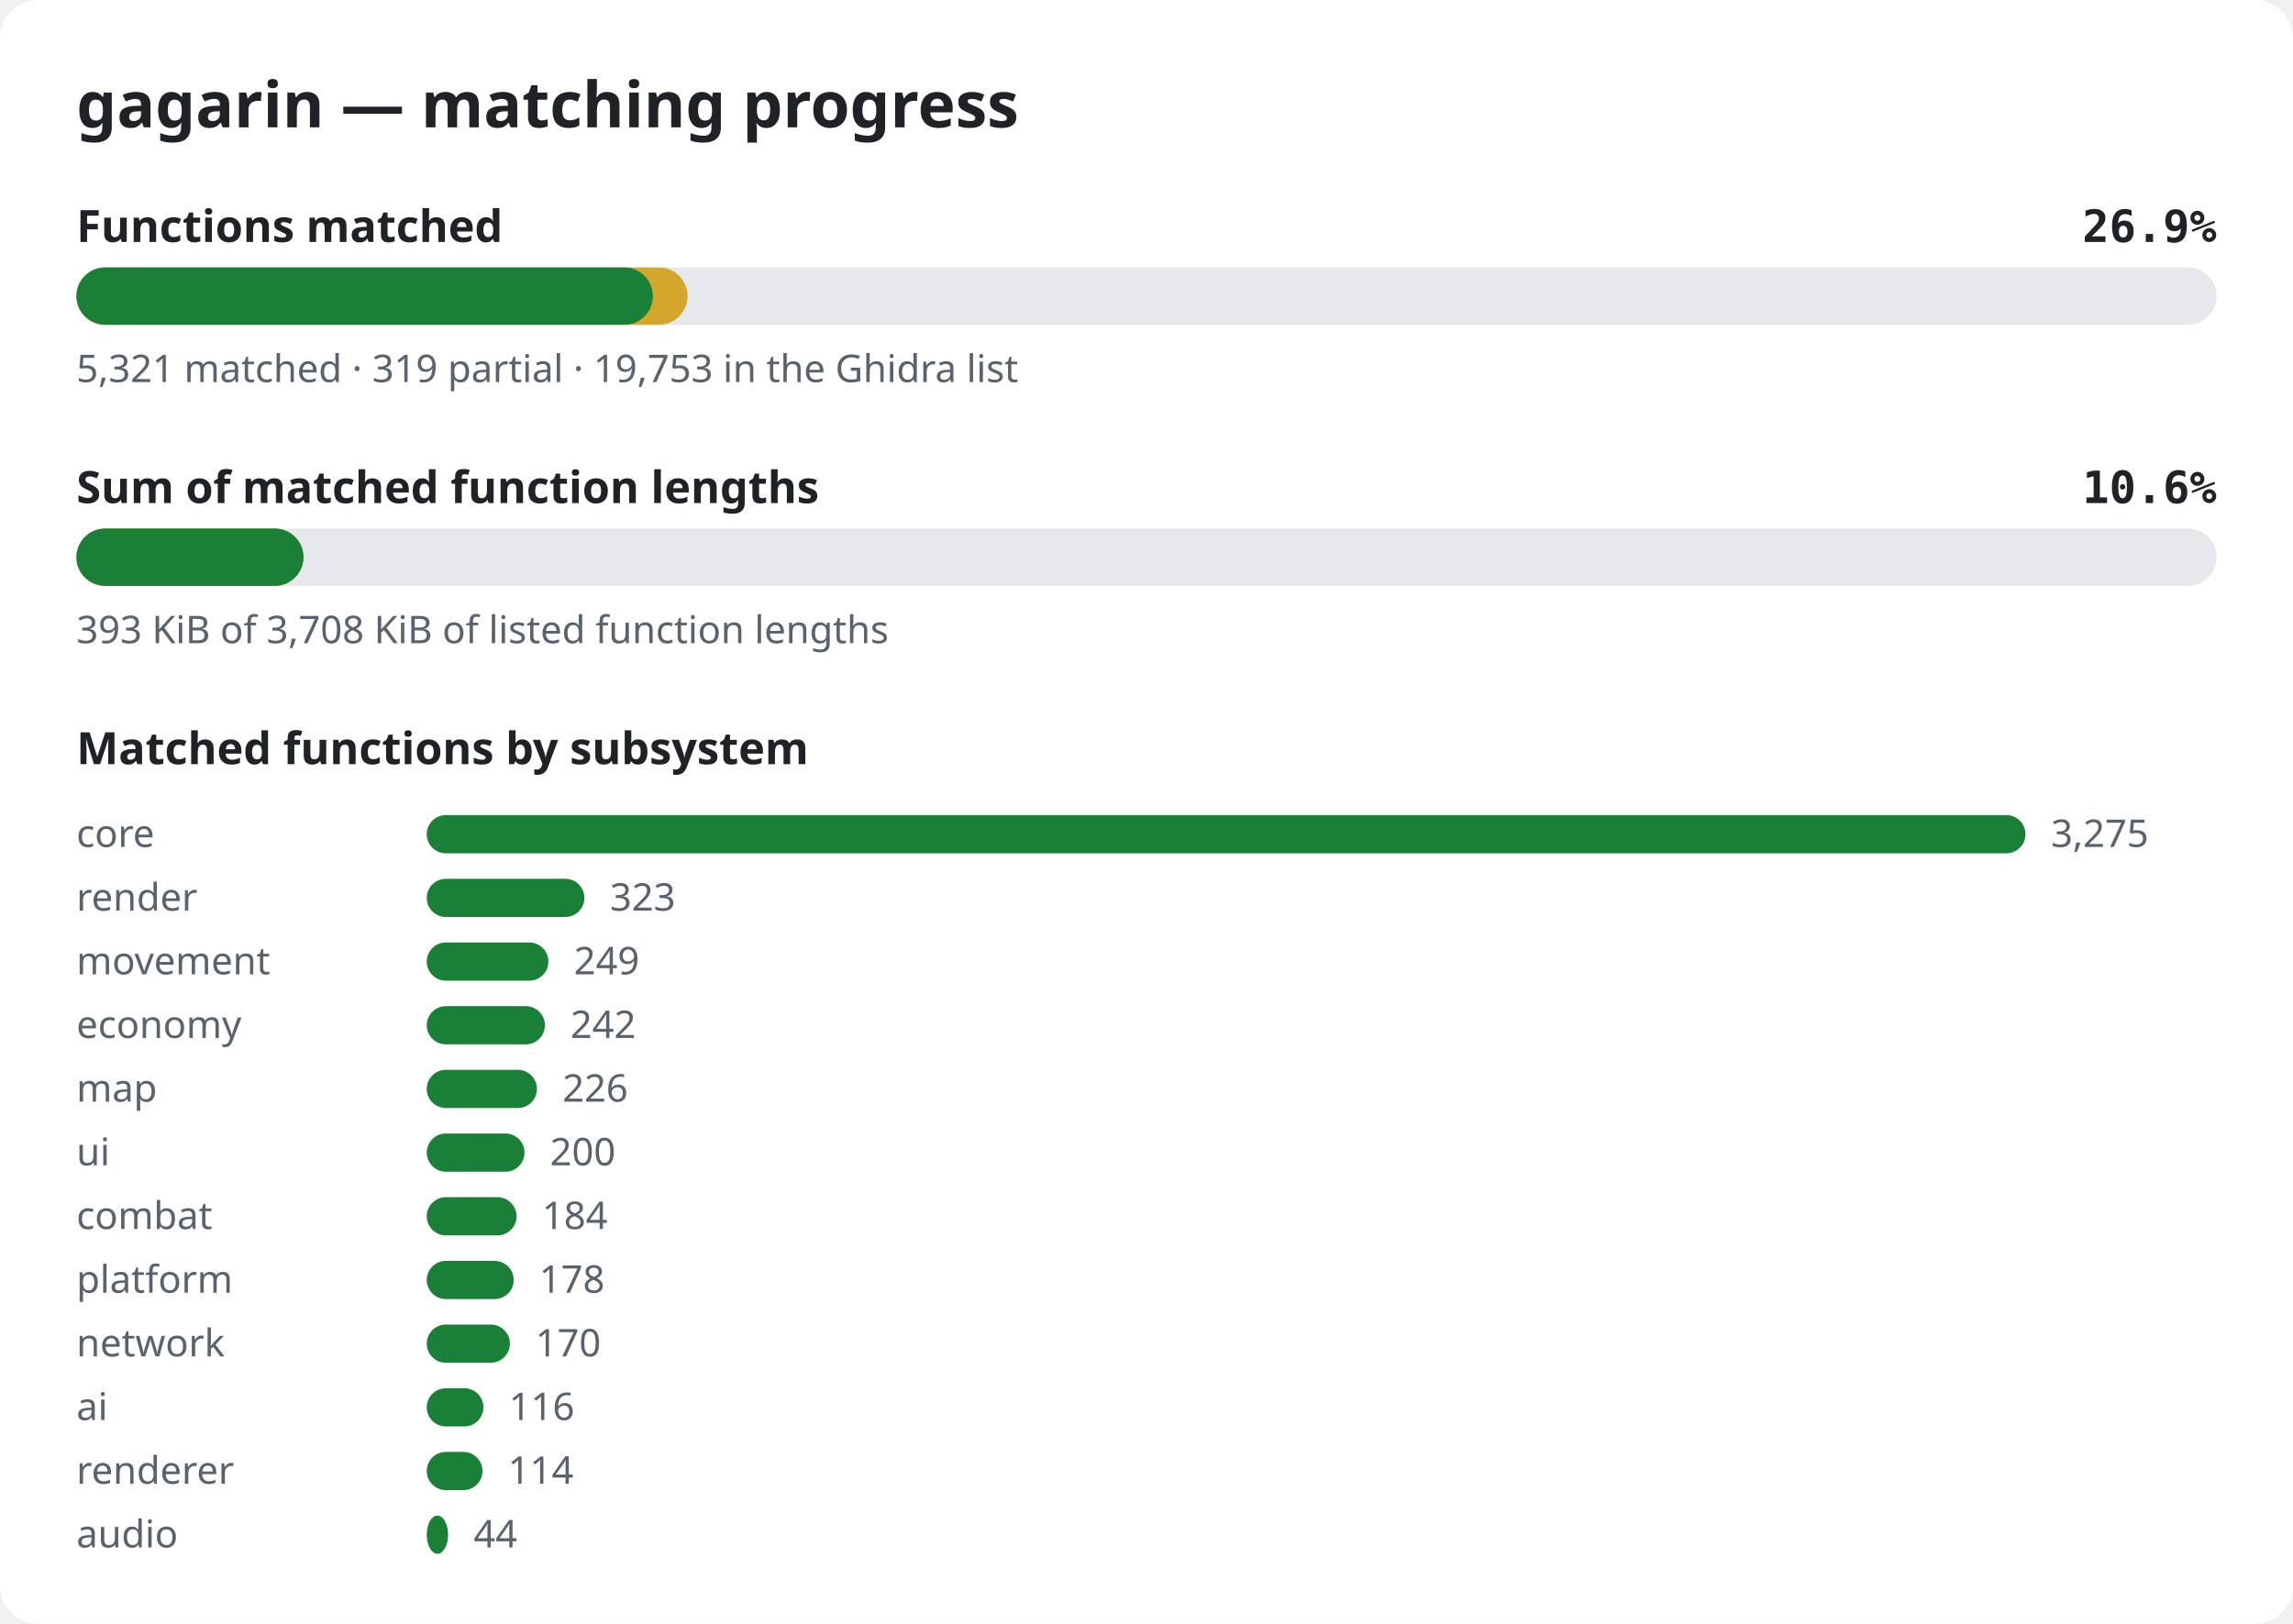
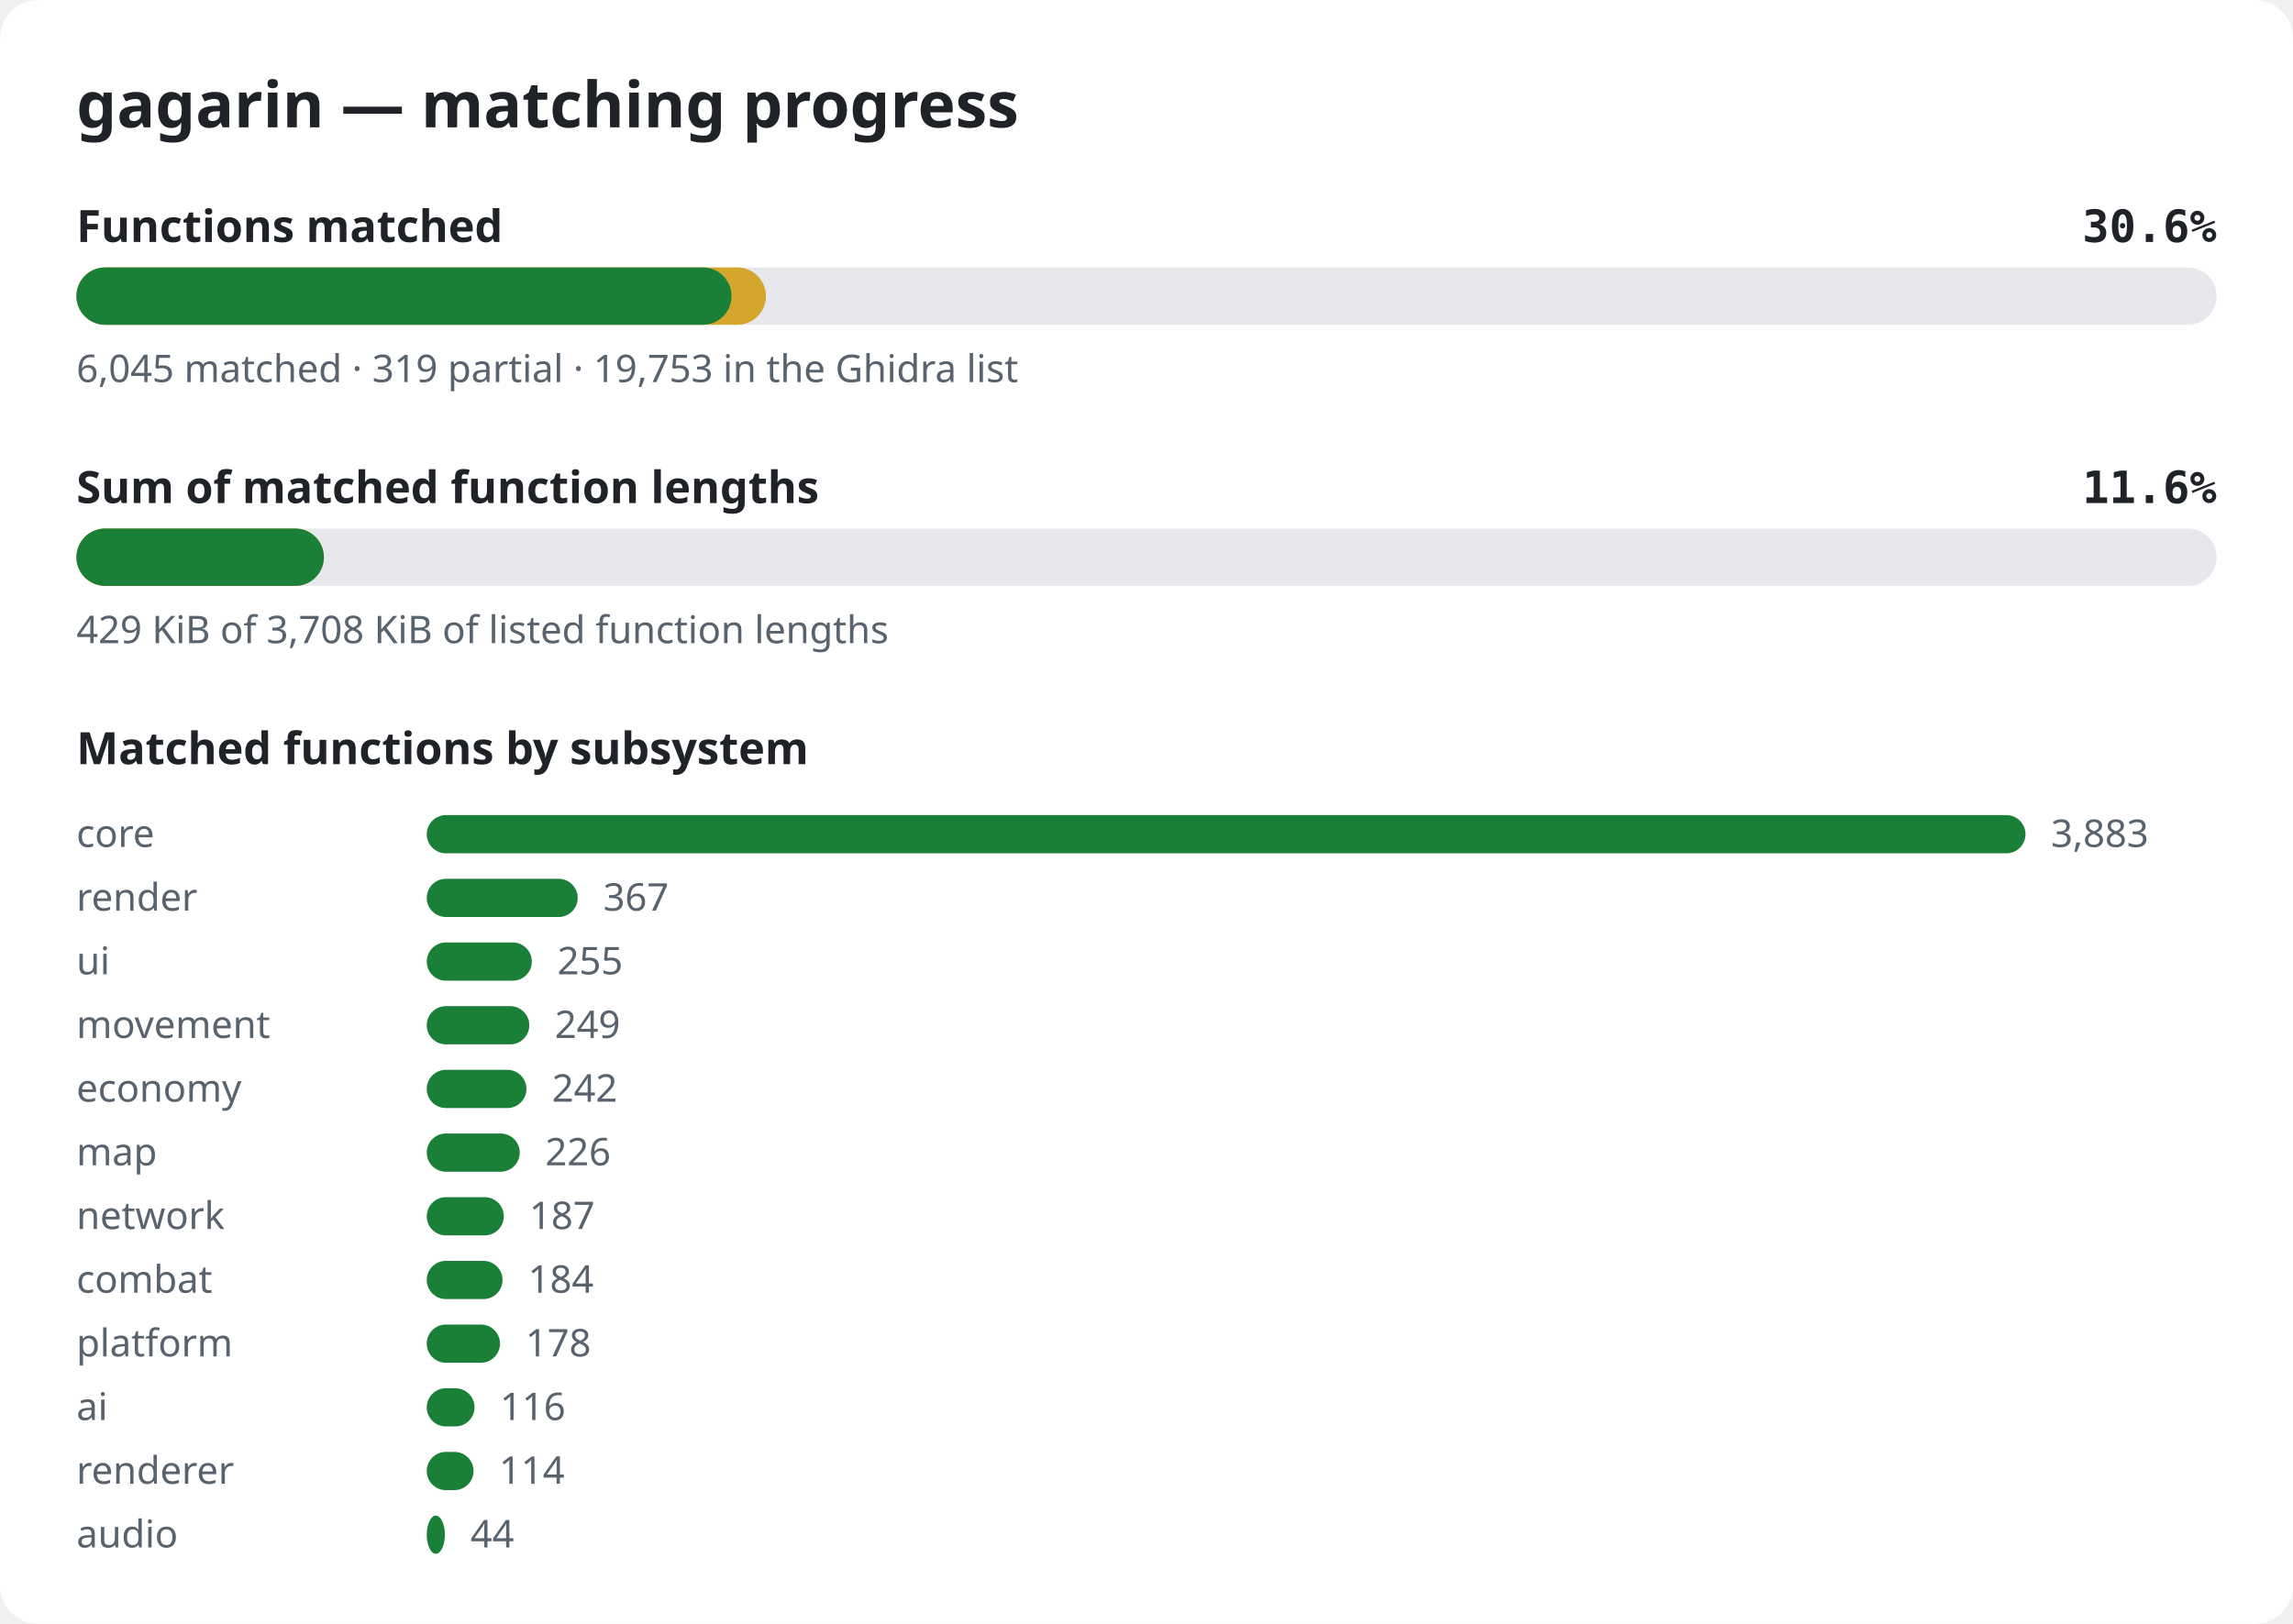
<svg xmlns="http://www.w3.org/2000/svg" width="720" height="510" viewBox="0 0 720 510" role="img" aria-label="gagarin matching progress">
  <style>.bg{fill:#ffffff}.title{font:600 20px sans-serif;fill:#1f2328}.label{font:600 14px sans-serif;fill:#1f2328}.pct{font:600 14px monospace;fill:#1f2328}.note{font:12px sans-serif;fill:#59636e}.track{fill:#e6e8eb}.done{fill:#1a7f37}.partial{fill:#d4a72c}@media (prefers-color-scheme: dark){.bg{fill:#0d1117}.title,.label,.pct{fill:#e6edf3}.note{fill:#9198a1}.track{fill:#262c36}.done{fill:#3fb950}.partial{fill:#d29922}}</style>
  <rect width="720" height="510" rx="12" class="bg" />
  <text x="24" y="40" class="title">gagarin — matching progress</text>
  <text x="24" y="76" class="label">Functions matched</text>
-   <text x="696" y="76" class="pct" text-anchor="end">26.9%</text>
+   <text x="696" y="76" class="pct" text-anchor="end">30.6%</text>
  <rect x="24" y="84" width="672" height="18" rx="9" class="track" />
-   <rect x="24" y="84" width="191.9" height="18" rx="9" class="partial" />
-   <rect x="24" y="84" width="181.0" height="18" rx="9" class="done" />
-   <text x="24" y="120" class="note">5,321 matched · 319 partial · 19,753 in the Ghidra list</text>
+   <rect x="24" y="84" width="216.5" height="18" rx="9" class="partial" />
+   <rect x="24" y="84" width="205.7" height="18" rx="9" class="done" />
+   <text x="24" y="120" class="note">6,045 matched · 319 partial · 19,753 in the Ghidra list</text>
  <text x="24" y="158" class="label">Sum of matched function lengths</text>
-   <text x="696" y="158" class="pct" text-anchor="end">10.6%</text>
+   <text x="696" y="158" class="pct" text-anchor="end">11.6%</text>
  <rect x="24" y="166" width="672" height="18" rx="9" class="track" />
-   <rect x="24" y="166" width="71.3" height="18" rx="9" class="partial" />
-   <rect x="24" y="166" width="71.3" height="18" rx="9" class="done" />
-   <text x="24" y="202" class="note">393 KiB of 3,708 KiB of listed function lengths</text>
+   <rect x="24" y="166" width="77.7" height="18" rx="9" class="partial" />
+   <rect x="24" y="166" width="77.7" height="18" rx="9" class="done" />
+   <text x="24" y="202" class="note">429 KiB of 3,708 KiB of listed function lengths</text>
  <text x="24" y="240" class="label">Matched functions by subsystem</text>
  <text x="24" y="266" class="note">core</text>
  <rect x="134" y="256" width="502.0" height="12" rx="6" class="done" />
-   <text x="644.0" y="266" class="note">3,275</text>
+   <text x="644.0" y="266" class="note">3,883</text>
  <text x="24" y="286" class="note">render</text>
-   <rect x="134" y="276" width="49.5" height="12" rx="6" class="done" />
-   <text x="191.5" y="286" class="note">323</text>
-   <text x="24" y="306" class="note">movement</text>
-   <rect x="134" y="296" width="38.2" height="12" rx="6" class="done" />
-   <text x="180.2" y="306" class="note">249</text>
-   <text x="24" y="326" class="note">economy</text>
-   <rect x="134" y="316" width="37.1" height="12" rx="6" class="done" />
-   <text x="179.1" y="326" class="note">242</text>
-   <text x="24" y="346" class="note">map</text>
-   <rect x="134" y="336" width="34.6" height="12" rx="6" class="done" />
-   <text x="176.6" y="346" class="note">226</text>
-   <text x="24" y="366" class="note">ui</text>
-   <rect x="134" y="356" width="30.7" height="12" rx="6" class="done" />
-   <text x="172.7" y="366" class="note">200</text>
-   <text x="24" y="386" class="note">combat</text>
-   <rect x="134" y="376" width="28.2" height="12" rx="6" class="done" />
-   <text x="170.2" y="386" class="note">184</text>
-   <text x="24" y="406" class="note">platform</text>
-   <rect x="134" y="396" width="27.3" height="12" rx="6" class="done" />
-   <text x="169.3" y="406" class="note">178</text>
-   <text x="24" y="426" class="note">network</text>
-   <rect x="134" y="416" width="26.1" height="12" rx="6" class="done" />
-   <text x="168.1" y="426" class="note">170</text>
+   <rect x="134" y="276" width="47.4" height="12" rx="6" class="done" />
+   <text x="189.4" y="286" class="note">367</text>
+   <text x="24" y="306" class="note">ui</text>
+   <rect x="134" y="296" width="33.0" height="12" rx="6" class="done" />
+   <text x="175.0" y="306" class="note">255</text>
+   <text x="24" y="326" class="note">movement</text>
+   <rect x="134" y="316" width="32.2" height="12" rx="6" class="done" />
+   <text x="174.2" y="326" class="note">249</text>
+   <text x="24" y="346" class="note">economy</text>
+   <rect x="134" y="336" width="31.3" height="12" rx="6" class="done" />
+   <text x="173.3" y="346" class="note">242</text>
+   <text x="24" y="366" class="note">map</text>
+   <rect x="134" y="356" width="29.2" height="12" rx="6" class="done" />
+   <text x="171.2" y="366" class="note">226</text>
+   <text x="24" y="386" class="note">network</text>
+   <rect x="134" y="376" width="24.2" height="12" rx="6" class="done" />
+   <text x="166.2" y="386" class="note">187</text>
+   <text x="24" y="406" class="note">combat</text>
+   <rect x="134" y="396" width="23.8" height="12" rx="6" class="done" />
+   <text x="165.8" y="406" class="note">184</text>
+   <text x="24" y="426" class="note">platform</text>
+   <rect x="134" y="416" width="23.0" height="12" rx="6" class="done" />
+   <text x="165.0" y="426" class="note">178</text>
  <text x="24" y="446" class="note">ai</text>
-   <rect x="134" y="436" width="17.8" height="12" rx="6" class="done" />
-   <text x="159.8" y="446" class="note">116</text>
+   <rect x="134" y="436" width="15.0" height="12" rx="6" class="done" />
+   <text x="157.0" y="446" class="note">116</text>
  <text x="24" y="466" class="note">renderer</text>
-   <rect x="134" y="456" width="17.5" height="12" rx="6" class="done" />
-   <text x="159.5" y="466" class="note">114</text>
+   <rect x="134" y="456" width="14.7" height="12" rx="6" class="done" />
+   <text x="156.7" y="466" class="note">114</text>
  <text x="24" y="486" class="note">audio</text>
-   <rect x="134" y="476" width="6.7" height="12" rx="6" class="done" />
-   <text x="148.7" y="486" class="note">44</text>
+   <rect x="134" y="476" width="5.7" height="12" rx="6" class="done" />
+   <text x="147.7" y="486" class="note">44</text>
</svg>
